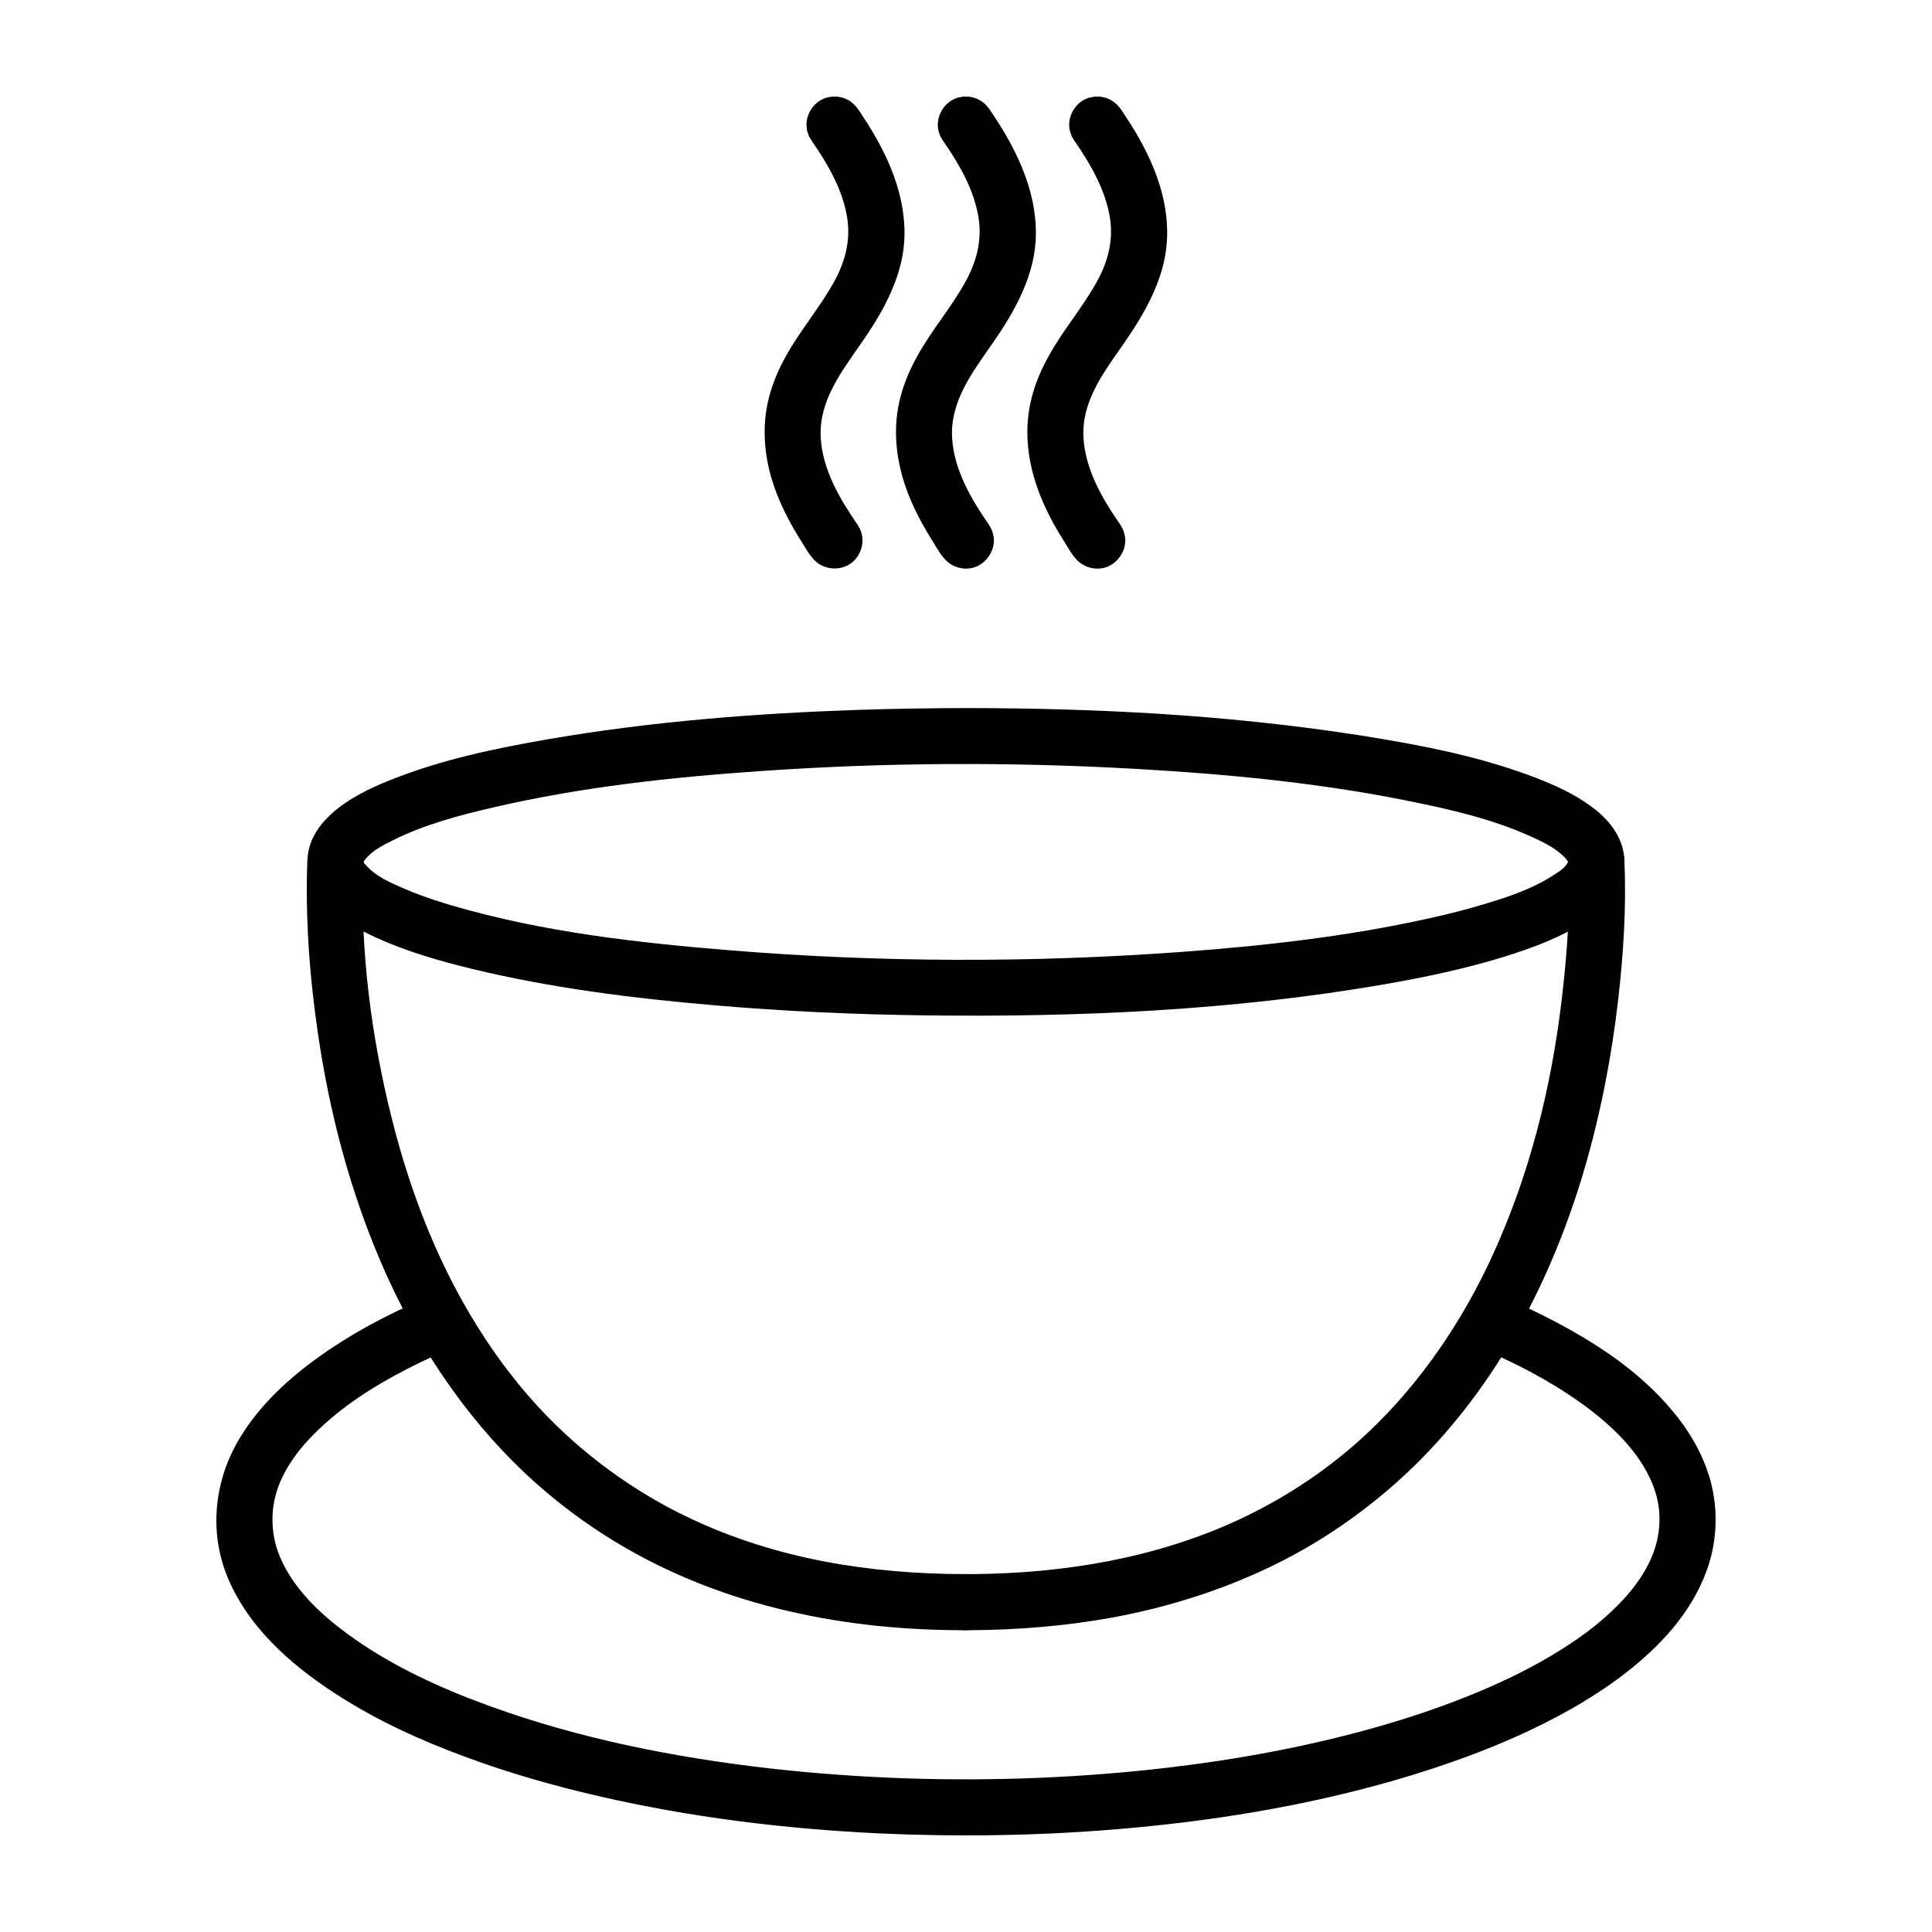
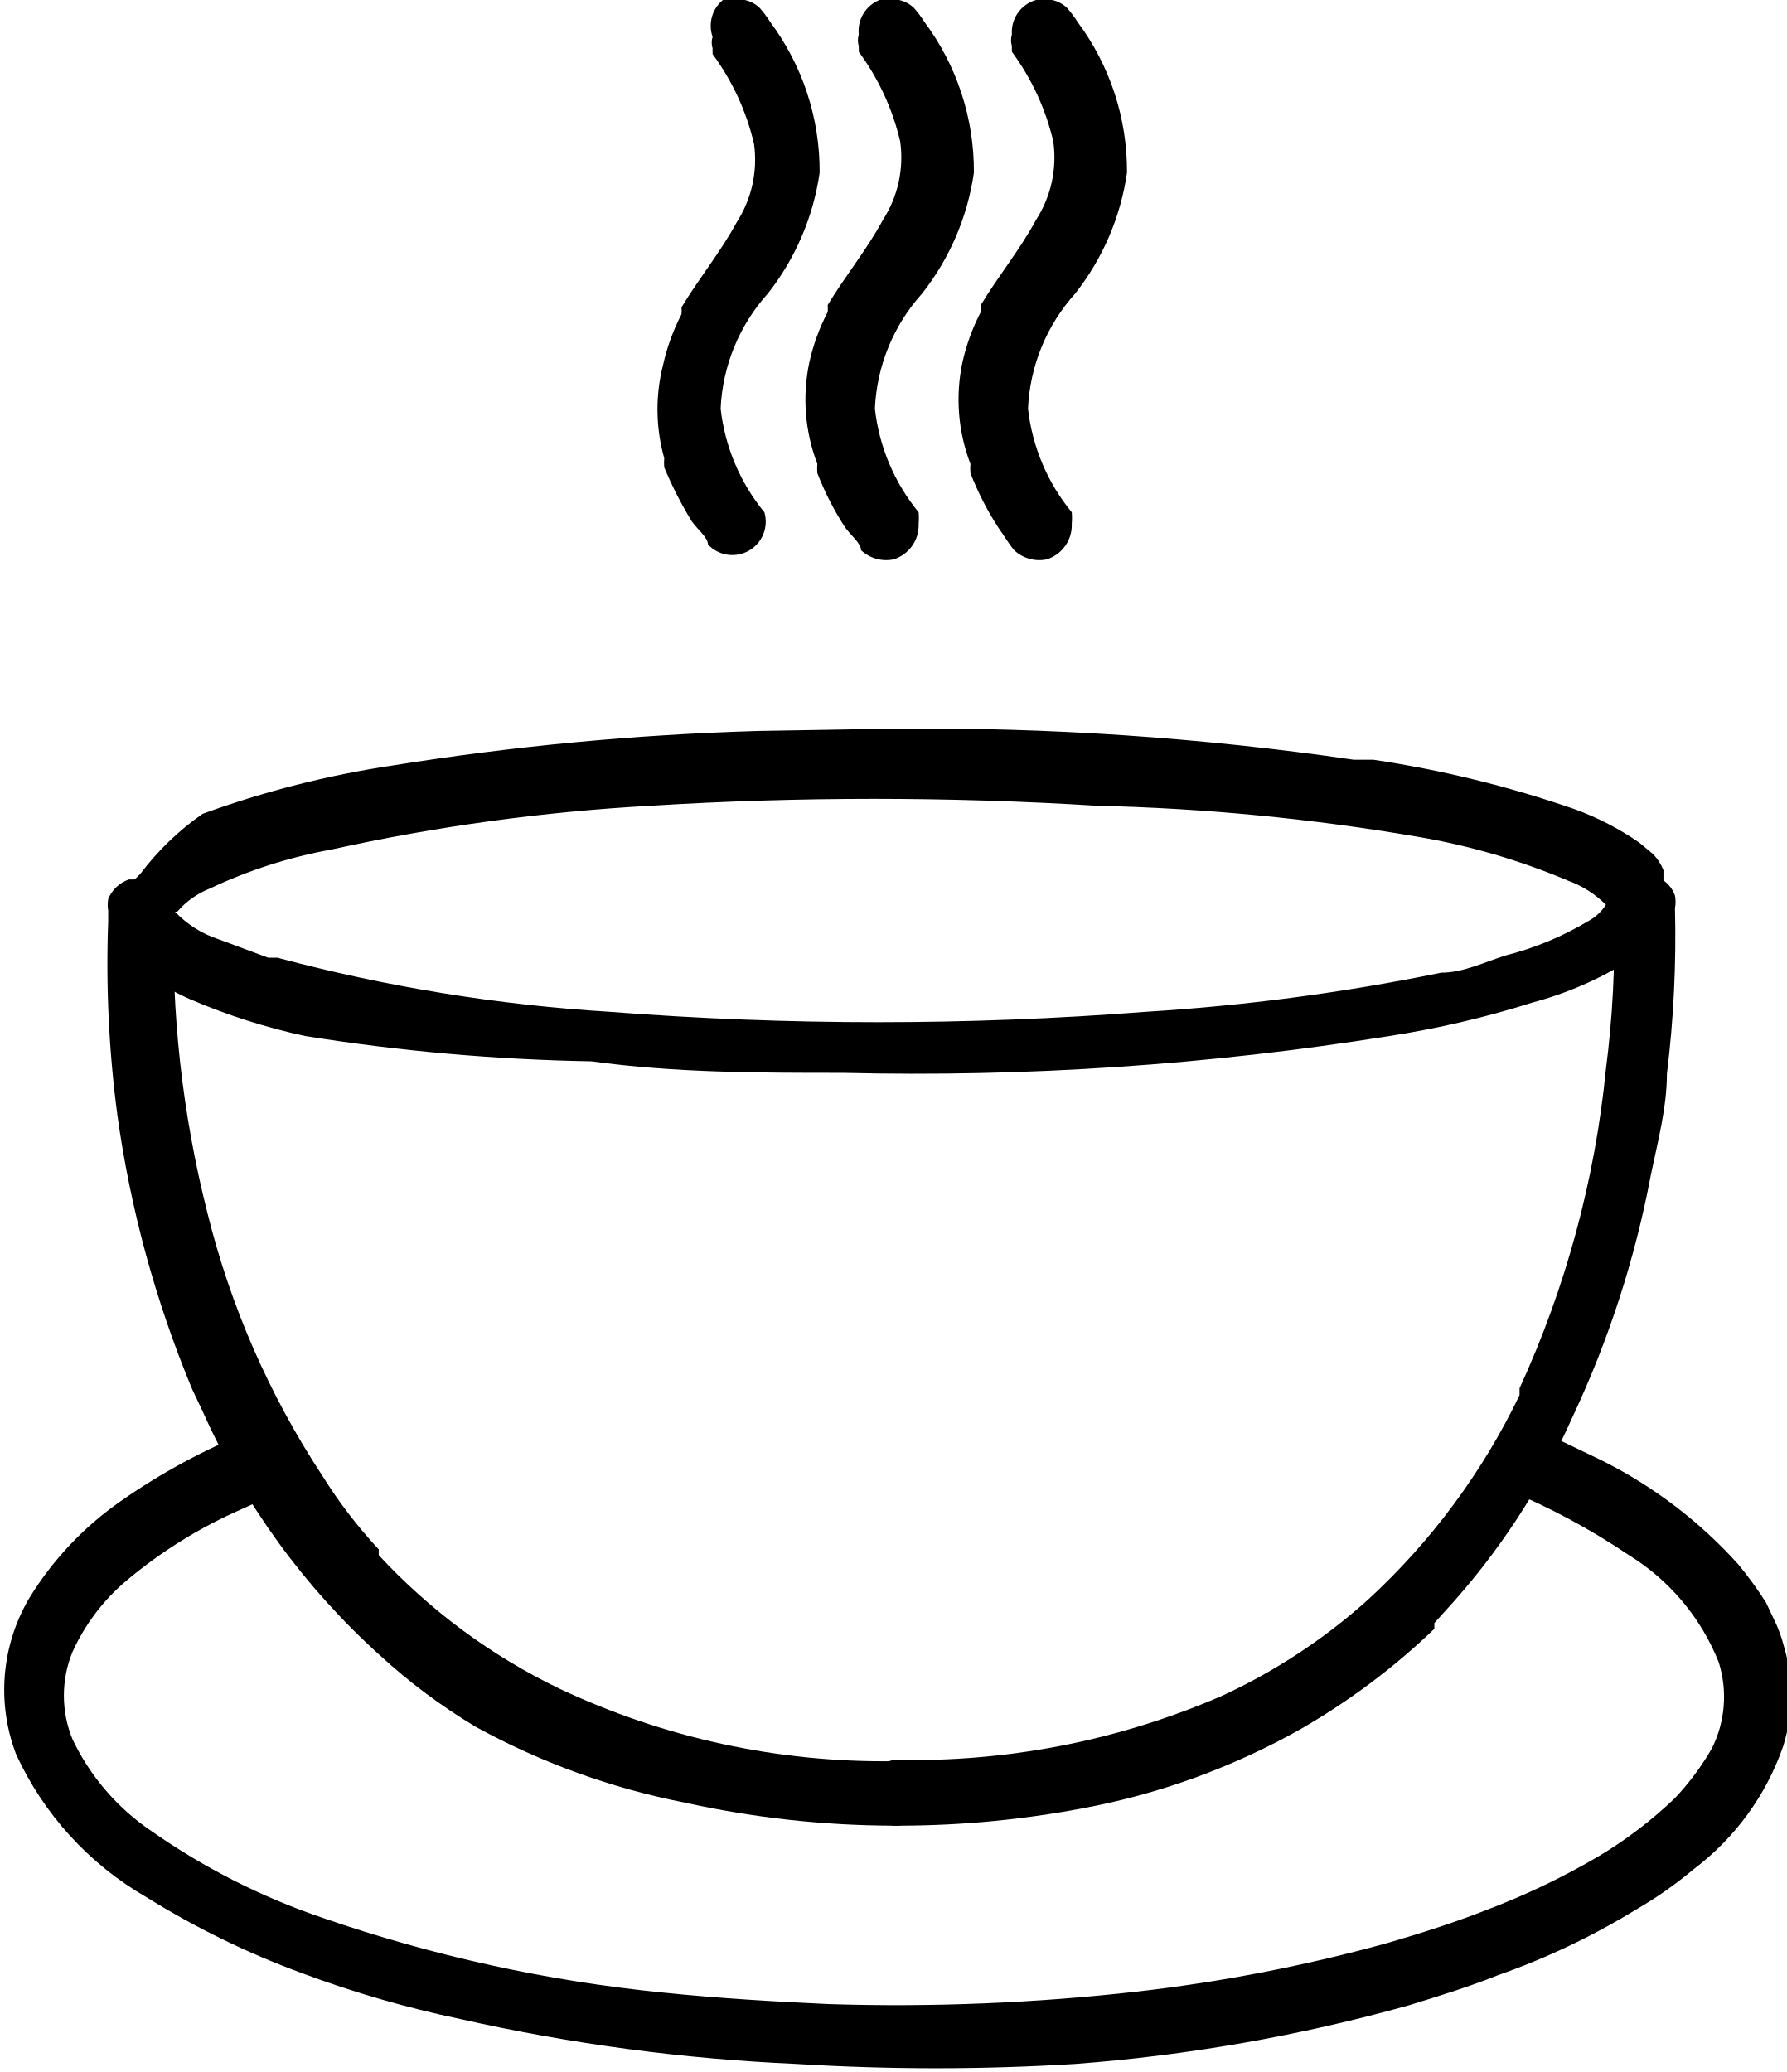
- <svg xmlns="http://www.w3.org/2000/svg" width="20" height="20" viewBox="0 0 20 20" fill="none">
-   <path fill-rule="evenodd" clip-rule="evenodd" d="M3.538 8.639C3.581 8.653 3.593 8.654 3.631 8.679C3.688 8.716 3.73 8.773 3.75 8.838C3.764 8.885 3.764 8.894 3.761 8.951C3.726 9.831 3.842 10.724 4.055 11.575C4.257 12.384 4.565 13.165 5.026 13.863C5.173 14.085 5.331 14.294 5.517 14.503C5.533 14.52 5.548 14.537 5.563 14.554C6.021 15.053 6.569 15.445 7.132 15.712C8.031 16.14 9.011 16.295 9.999 16.295L10.049 16.3C10.065 16.304 10.082 16.307 10.098 16.313C10.225 16.359 10.308 16.502 10.285 16.636C10.264 16.753 10.166 16.851 10.049 16.871C10.032 16.874 10.015 16.875 9.999 16.876C9.998 16.876 9.978 16.876 9.978 16.876C9.368 16.875 8.77 16.819 8.166 16.679C7.527 16.532 6.919 16.295 6.365 15.958C6.07 15.779 5.793 15.573 5.535 15.342C4.892 14.766 4.387 14.035 4.028 13.257C3.999 13.195 3.971 13.133 3.945 13.071L3.94 13.059C3.617 12.305 3.408 11.505 3.289 10.683C3.21 10.138 3.166 9.6 3.178 9.024C3.179 8.985 3.18 8.947 3.182 8.908V8.906C3.189 8.862 3.187 8.849 3.205 8.808C3.238 8.73 3.307 8.669 3.388 8.644C3.431 8.631 3.443 8.633 3.488 8.632C3.505 8.634 3.521 8.637 3.538 8.639Z" fill="black" />
-   <path fill-rule="evenodd" clip-rule="evenodd" d="M16.56 8.634C16.604 8.643 16.616 8.642 16.656 8.663C16.717 8.693 16.766 8.745 16.792 8.808C16.812 8.853 16.813 8.863 16.816 8.921C16.837 9.409 16.804 9.892 16.75 10.36C16.716 10.654 16.671 10.945 16.613 11.236C16.468 11.967 16.253 12.664 15.932 13.338C15.635 13.961 15.256 14.532 14.791 15.022C14.76 15.054 14.73 15.086 14.698 15.118C14.698 15.118 14.67 15.147 14.648 15.167C14.298 15.512 13.889 15.815 13.488 16.043C12.894 16.38 12.235 16.605 11.587 16.731C11.058 16.833 10.517 16.875 10.009 16.876C10.009 16.876 9.975 16.876 9.948 16.871C9.815 16.848 9.708 16.722 9.708 16.586C9.708 16.45 9.814 16.323 9.948 16.3C9.988 16.293 10.028 16.295 10.068 16.295C11.008 16.288 11.957 16.131 12.808 15.739C13.273 15.525 13.702 15.243 14.074 14.91C14.614 14.426 15.06 13.805 15.387 13.131C15.397 13.109 15.407 13.088 15.418 13.066L15.423 13.056C15.827 12.192 16.063 11.267 16.174 10.286C16.225 9.838 16.258 9.388 16.235 8.938L16.235 8.938C16.237 8.893 16.234 8.881 16.247 8.838C16.272 8.757 16.333 8.688 16.411 8.655C16.453 8.637 16.465 8.638 16.509 8.632C16.526 8.632 16.543 8.633 16.56 8.634Z" fill="black" />
-   <path fill-rule="evenodd" clip-rule="evenodd" d="M10.041 7.33C11.356 7.332 12.675 7.4 13.977 7.597C14.035 7.605 14.092 7.614 14.15 7.624C14.742 7.719 15.333 7.835 15.897 8.051C16.093 8.127 16.286 8.214 16.458 8.338C16.5 8.368 16.542 8.401 16.58 8.437L16.583 8.44C16.597 8.453 16.61 8.466 16.623 8.48C16.623 8.48 16.639 8.497 16.65 8.51C16.686 8.551 16.718 8.597 16.744 8.645C16.744 8.645 16.756 8.668 16.766 8.69L16.768 8.694L16.771 8.703C16.784 8.734 16.795 8.767 16.802 8.8C16.802 8.8 16.811 8.841 16.813 8.874C16.818 8.931 16.815 8.988 16.802 9.043C16.802 9.043 16.789 9.1 16.769 9.145C16.769 9.145 16.759 9.169 16.748 9.19C16.748 9.19 16.725 9.233 16.702 9.267C16.681 9.297 16.658 9.325 16.634 9.352C16.634 9.352 16.612 9.376 16.589 9.397C16.589 9.397 16.553 9.432 16.517 9.461C16.517 9.461 16.465 9.502 16.423 9.53C16.166 9.703 15.866 9.812 15.572 9.904C15.169 10.028 14.756 10.116 14.333 10.189C12.767 10.461 11.164 10.531 9.576 10.511C8.849 10.502 8.122 10.469 7.398 10.407C6.553 10.334 5.717 10.23 4.895 10.032C4.553 9.949 4.214 9.852 3.896 9.707C3.742 9.637 3.592 9.555 3.463 9.446C3.463 9.446 3.443 9.429 3.429 9.417C3.359 9.353 3.297 9.281 3.253 9.198L3.24 9.172C3.231 9.153 3.22 9.126 3.22 9.126C3.177 9.009 3.17 8.88 3.206 8.759C3.207 8.756 3.208 8.753 3.209 8.75C3.216 8.728 3.224 8.707 3.224 8.707C3.229 8.697 3.234 8.684 3.234 8.684C3.241 8.669 3.251 8.65 3.251 8.65C3.282 8.592 3.32 8.539 3.364 8.492C3.364 8.492 3.407 8.446 3.443 8.414C3.617 8.261 3.83 8.159 4.043 8.074C4.57 7.863 5.131 7.746 5.694 7.649C6.75 7.468 7.821 7.385 8.874 7.349C9.264 7.336 9.652 7.33 10.041 7.33ZM3.764 8.921C3.761 8.928 3.774 8.94 3.785 8.952C3.888 9.073 4.042 9.137 4.174 9.195C4.311 9.255 4.454 9.305 4.597 9.349C4.597 9.349 4.64 9.362 4.68 9.374C5.627 9.652 6.626 9.762 7.575 9.839C9.114 9.964 10.683 9.967 12.221 9.855C13.082 9.792 13.946 9.695 14.792 9.507C14.979 9.466 15.163 9.42 15.349 9.364L15.359 9.361C15.609 9.286 15.861 9.204 16.084 9.058C16.141 9.021 16.203 8.985 16.233 8.922C16.233 8.922 16.217 8.895 16.199 8.877C16.109 8.783 15.987 8.723 15.867 8.668C15.458 8.48 15.012 8.378 14.569 8.289C13.644 8.103 12.704 8.013 11.768 7.96C10.474 7.886 9.171 7.892 7.888 7.981C6.959 8.045 6.033 8.144 5.117 8.356C4.753 8.44 4.392 8.535 4.056 8.704C3.954 8.755 3.849 8.809 3.779 8.899C3.773 8.906 3.768 8.913 3.764 8.921ZM3.762 8.917C3.762 8.917 3.762 8.917 3.762 8.917V8.917Z" fill="black" />
-   <path fill-rule="evenodd" clip-rule="evenodd" d="M8.665 1C8.681 1.003 8.698 1.005 8.714 1.009C8.764 1.022 8.809 1.049 8.844 1.084C8.88 1.12 8.904 1.162 8.931 1.203C9.192 1.595 9.392 2.04 9.36 2.508C9.332 2.901 9.118 3.263 8.912 3.558C8.708 3.852 8.476 4.152 8.496 4.529C8.514 4.86 8.693 5.165 8.877 5.431L8.902 5.475C8.908 5.491 8.915 5.506 8.919 5.522C8.95 5.637 8.902 5.767 8.804 5.835C8.693 5.912 8.529 5.898 8.433 5.801C8.377 5.744 8.338 5.672 8.295 5.603C8.2 5.453 8.115 5.296 8.049 5.131C8.049 5.131 8.032 5.089 8.018 5.048C7.919 4.768 7.884 4.464 7.947 4.171C7.98 4.017 8.038 3.869 8.112 3.73C8.112 3.73 8.129 3.699 8.143 3.673C8.287 3.418 8.478 3.194 8.625 2.934C8.739 2.733 8.81 2.506 8.77 2.254C8.725 1.969 8.575 1.707 8.409 1.467L8.401 1.455L8.375 1.412C8.36 1.369 8.353 1.359 8.35 1.314C8.339 1.196 8.409 1.076 8.517 1.026C8.558 1.007 8.57 1.008 8.614 1C8.631 1 8.648 1 8.665 1Z" fill="black" />
-   <path fill-rule="evenodd" clip-rule="evenodd" d="M10.024 1C10.041 1.003 10.058 1.005 10.074 1.009C10.123 1.022 10.169 1.049 10.204 1.084C10.24 1.12 10.264 1.162 10.291 1.203C10.552 1.595 10.752 2.04 10.72 2.508C10.692 2.901 10.478 3.263 10.272 3.558C10.068 3.852 9.836 4.152 9.856 4.529C9.874 4.86 10.052 5.165 10.237 5.431L10.262 5.475C10.274 5.507 10.285 5.539 10.288 5.572C10.299 5.707 10.204 5.842 10.073 5.877C9.975 5.903 9.864 5.873 9.793 5.801C9.736 5.744 9.698 5.672 9.655 5.603C9.56 5.453 9.475 5.296 9.409 5.131C9.409 5.131 9.392 5.089 9.378 5.048C9.279 4.768 9.244 4.464 9.307 4.171C9.34 4.017 9.398 3.869 9.472 3.73C9.472 3.73 9.488 3.699 9.503 3.673C9.646 3.418 9.838 3.194 9.985 2.934C10.099 2.733 10.17 2.506 10.13 2.254C10.084 1.969 9.935 1.707 9.769 1.467L9.761 1.455L9.735 1.412C9.72 1.369 9.713 1.359 9.709 1.314C9.699 1.196 9.769 1.076 9.876 1.026C9.917 1.007 9.93 1.008 9.974 1C9.991 1 10.008 1 10.024 1Z" fill="black" />
-   <path fill-rule="evenodd" clip-rule="evenodd" d="M11.384 1C11.401 1.003 11.418 1.005 11.434 1.009C11.483 1.022 11.528 1.049 11.564 1.084C11.599 1.12 11.624 1.162 11.651 1.203C11.912 1.595 12.112 2.04 12.079 2.508C12.052 2.901 11.838 3.263 11.632 3.558C11.428 3.852 11.195 4.152 11.216 4.529C11.234 4.86 11.412 5.165 11.597 5.431L11.622 5.475C11.634 5.507 11.645 5.539 11.648 5.572C11.659 5.707 11.564 5.842 11.433 5.877C11.334 5.903 11.224 5.873 11.152 5.801C11.096 5.744 11.058 5.672 11.015 5.603C10.919 5.453 10.835 5.296 10.769 5.131C10.769 5.131 10.752 5.089 10.738 5.048C10.639 4.768 10.604 4.464 10.667 4.171C10.7 4.017 10.758 3.869 10.832 3.73C10.832 3.73 10.848 3.699 10.863 3.673C11.006 3.418 11.197 3.194 11.345 2.934C11.459 2.733 11.53 2.506 11.49 2.254C11.444 1.969 11.294 1.707 11.129 1.467L11.12 1.455L11.095 1.412C11.08 1.369 11.073 1.359 11.069 1.314C11.059 1.197 11.128 1.076 11.236 1.026C11.277 1.007 11.29 1.008 11.334 1C11.351 1 11.367 1 11.384 1Z" fill="black" />
-   <path fill-rule="evenodd" clip-rule="evenodd" d="M4.42 13.432L4.762 13.921C4.617 13.98 4.476 14.043 4.339 14.109C3.993 14.278 3.659 14.474 3.37 14.732C3.175 14.906 2.998 15.108 2.897 15.349C2.796 15.591 2.794 15.869 2.897 16.114C3.037 16.448 3.316 16.707 3.59 16.909C4.037 17.239 4.554 17.474 5.066 17.66C5.995 17.998 6.978 18.193 7.965 18.306C8.439 18.36 8.922 18.394 9.398 18.41C10.289 18.439 11.201 18.403 12.087 18.299C12.819 18.213 13.545 18.079 14.253 17.878C14.563 17.79 14.867 17.689 15.167 17.57C15.481 17.446 15.787 17.302 16.076 17.129C16.318 16.984 16.547 16.82 16.746 16.619C16.872 16.492 16.983 16.352 17.065 16.191C17.181 15.962 17.216 15.695 17.135 15.441C17.007 15.042 16.658 14.731 16.352 14.514C16.023 14.281 15.664 14.097 15.294 13.943L15.595 13.442C15.772 13.517 15.945 13.6 16.115 13.69C16.558 13.926 16.974 14.204 17.304 14.594C17.391 14.697 17.47 14.807 17.537 14.925C17.571 14.984 17.602 15.045 17.629 15.108L17.631 15.113C17.655 15.168 17.675 15.224 17.693 15.281L17.695 15.287C17.782 15.577 17.782 15.892 17.693 16.182C17.551 16.643 17.227 16.993 16.908 17.255C16.753 17.382 16.586 17.498 16.414 17.603C16.039 17.832 15.631 18.018 15.214 18.174C14.959 18.269 14.702 18.353 14.44 18.429C13.492 18.701 12.532 18.856 11.539 18.938C10.731 19.004 9.912 19.016 9.116 18.98C8.128 18.934 7.14 18.812 6.195 18.593C5.731 18.486 5.273 18.356 4.817 18.187C4.345 18.013 3.89 17.805 3.468 17.53C2.987 17.218 2.547 16.819 2.343 16.295C2.174 15.859 2.214 15.364 2.451 14.94C2.644 14.596 2.935 14.316 3.245 14.087C3.608 13.82 4.004 13.608 4.42 13.432Z" fill="black" />
+ <svg xmlns="http://www.w3.org/2000/svg" id="Слой_1" data-name="Слой 1" viewBox="0 0 15.52 18">
+   <path class="cls-1" d="M3.54,8.64a.18.18,0,0,1,.09,0,.28.28,0,0,1,.12.16.34.34,0,0,1,0,.11,9.62,9.62,0,0,0,.29,2.62,7.38,7.38,0,0,0,1,2.29,4.19,4.19,0,0,0,.49.64l0,.05a5.24,5.24,0,0,0,1.57,1.16A6.6,6.6,0,0,0,10,16.3h.1a.29.29,0,0,1,.18.33.29.29,0,0,1-.23.23H10a8.51,8.51,0,0,1-1.81-.2A6.28,6.28,0,0,1,6.37,16a5.13,5.13,0,0,1-.83-.62A6.32,6.32,0,0,1,4,13.26l-.09-.19h0a9.64,9.64,0,0,1-.65-2.38A10,10,0,0,1,3.18,9V8.91h0a.29.29,0,0,1,0-.1.3.3,0,0,1,.18-.17h.15Z" transform="translate(-2.24 -1)" />
+   <path class="cls-1" d="M16.56,8.63l.1,0a.27.27,0,0,1,.13.15.29.29,0,0,1,0,.11,9.79,9.79,0,0,1-.07,1.44c0,.29-.08.59-.14.88a8.74,8.74,0,0,1-.68,2.1A6.23,6.23,0,0,1,14.79,15l-.09.1,0,.05a6,6,0,0,1-1.16.87,6.13,6.13,0,0,1-1.9.69,8.61,8.61,0,0,1-1.58.15H10a.29.29,0,0,1,0-.57.48.48,0,0,1,.12,0,6.75,6.75,0,0,0,2.74-.56,5.1,5.1,0,0,0,1.26-.83,5.86,5.86,0,0,0,1.32-1.78l0-.06h0a8.68,8.68,0,0,0,.75-2.77,8.73,8.73,0,0,0,.07-1.35h0s0-.06,0-.1a.3.3,0,0,1,.16-.19l.1,0Z" transform="translate(-2.24 -1)" />
+   <path class="cls-1" d="M10,7.33A25.92,25.92,0,0,1,14,7.6l.17,0a9.72,9.72,0,0,1,1.75.43,2.48,2.48,0,0,1,.56.29l.12.1h0s0,0,0,0l0,0a.42.42,0,0,1,.09.14l0,0h0l0,.1a.35.35,0,0,1,0,.07.47.47,0,0,1,0,.17.43.43,0,0,1,0,.1l0,0-.05.08a.27.27,0,0,1-.07.08l0,.05-.07.06-.1.07a3.09,3.09,0,0,1-.85.37,8.3,8.3,0,0,1-1.24.29,26,26,0,0,1-4.75.32c-.73,0-1.46,0-2.18-.1A17.68,17.68,0,0,1,4.89,10a5.45,5.45,0,0,1-1-.32,2.13,2.13,0,0,1-.44-.26l0,0a1.24,1.24,0,0,1-.18-.22v0l0,0a.59.59,0,0,1,0-.37h0a.1.1,0,0,0,0,0v0l0,0a.91.91,0,0,1,.11-.16l.08-.08A2.38,2.38,0,0,1,4,8.07a8.5,8.5,0,0,1,1.65-.42,24.59,24.59,0,0,1,3.18-.3ZM3.76,8.92l0,0a.91.91,0,0,0,.38.24l.43.16.08,0a14.63,14.63,0,0,0,2.89.47,30.08,30.08,0,0,0,4.65,0,18.45,18.45,0,0,0,2.57-.34c.19,0,.37-.09.56-.15h0a2.68,2.68,0,0,0,.72-.3.41.41,0,0,0,.15-.14l0,0a.89.89,0,0,0-.33-.21,5.88,5.88,0,0,0-1.3-.38A19.08,19.08,0,0,0,11.77,8,31.37,31.37,0,0,0,7.89,8a17.25,17.25,0,0,0-2.77.38,4.24,4.24,0,0,0-1.06.34.72.72,0,0,0-.28.2Zm0,0Z" transform="translate(-2.24 -1)" />
+   <path class="cls-1" d="M8.66,1h.05a.27.27,0,0,1,.13.07.94.94,0,0,1,.09.12,2.17,2.17,0,0,1,.43,1.31,2.2,2.2,0,0,1-.45,1.05,1.6,1.6,0,0,0-.41,1,1.72,1.72,0,0,0,.38.9l0,0,0,0a.29.29,0,0,1-.49.28c0-.06-.09-.13-.14-.2a3.45,3.45,0,0,1-.24-.47.45.45,0,0,1,0-.08A1.56,1.56,0,0,1,8,4.17a1.79,1.79,0,0,1,.16-.44.3.3,0,0,0,0-.06c.15-.25.34-.48.48-.74a1,1,0,0,0,.15-.68,2.13,2.13,0,0,0-.36-.78h0l0-.05a.17.17,0,0,1,0-.1A.29.29,0,0,1,8.52,1l.09,0Z" transform="translate(-2.24 -1)" />
+   <path class="cls-1" d="M10,1h.05a.27.27,0,0,1,.13.07.94.94,0,0,1,.09.12,2.17,2.17,0,0,1,.43,1.31,2.2,2.2,0,0,1-.45,1.05,1.6,1.6,0,0,0-.41,1,1.72,1.72,0,0,0,.38.9l0,0a.54.54,0,0,1,0,.1.31.31,0,0,1-.22.31.32.32,0,0,1-.28-.08c0-.06-.09-.13-.14-.2a2.6,2.6,0,0,1-.24-.47.45.45,0,0,1,0-.08,1.56,1.56,0,0,1-.07-.88,1.79,1.79,0,0,1,.16-.44.3.3,0,0,0,0-.06c.15-.25.34-.48.48-.74a1,1,0,0,0,.15-.68,2.13,2.13,0,0,0-.36-.78h0l0-.05a.17.17,0,0,1,0-.1A.29.29,0,0,1,9.88,1L10,1Z" transform="translate(-2.24 -1)" />
+   <path class="cls-1" d="M11.38,1h0a.27.27,0,0,1,.13.07.94.94,0,0,1,.09.12,2.17,2.17,0,0,1,.43,1.31,2.2,2.2,0,0,1-.45,1.05,1.6,1.6,0,0,0-.41,1,1.72,1.72,0,0,0,.38.9l0,0a.54.54,0,0,1,0,.1.31.31,0,0,1-.22.31.32.32,0,0,1-.28-.08c-.05-.06-.09-.13-.14-.2a2.6,2.6,0,0,1-.24-.47.45.45,0,0,1,0-.08,1.56,1.56,0,0,1-.07-.88,1.79,1.79,0,0,1,.16-.44.3.3,0,0,0,0-.06c.15-.25.34-.48.48-.74a1,1,0,0,0,.15-.68,2.13,2.13,0,0,0-.36-.78h0l0-.05a.17.17,0,0,1,0-.1A.29.29,0,0,1,11.24,1l.09,0Z" transform="translate(-2.24 -1)" />
+   <path class="cls-1" d="M4.42,13.43l.34.49-.42.19a4.11,4.11,0,0,0-1,.62,1.76,1.76,0,0,0-.47.62,1,1,0,0,0,0,.76,2,2,0,0,0,.69.8,5.89,5.89,0,0,0,1.48.75A13,13,0,0,0,8,18.31c.48.05,1,.08,1.44.1a18.62,18.62,0,0,0,2.69-.11,14.22,14.22,0,0,0,2.16-.42c.31-.09.62-.19.92-.31a6.35,6.35,0,0,0,.91-.44,3.7,3.7,0,0,0,.67-.51,2.29,2.29,0,0,0,.32-.43,1,1,0,0,0,.06-.75,1.93,1.93,0,0,0-.78-.93,6,6,0,0,0-1.06-.57l.31-.5.52.25a4,4,0,0,1,1.18.9,3.43,3.43,0,0,1,.24.33l.09.19h0a1.15,1.15,0,0,1,.06.17h0a1.5,1.5,0,0,1,0,.89,2.27,2.27,0,0,1-.78,1.07,3.45,3.45,0,0,1-.5.35,6.29,6.29,0,0,1-1.2.57c-.25.1-.51.18-.77.26a14.93,14.93,0,0,1-2.9.51,19.61,19.61,0,0,1-2.42,0,16.55,16.55,0,0,1-2.92-.39,9.47,9.47,0,0,1-1.38-.4,7.34,7.34,0,0,1-1.35-.66,2.76,2.76,0,0,1-1.13-1.24,1.57,1.57,0,0,1,.11-1.35,2.82,2.82,0,0,1,.8-.85A5.6,5.6,0,0,1,4.42,13.43Z" transform="translate(-2.24 -1)" />
</svg>
